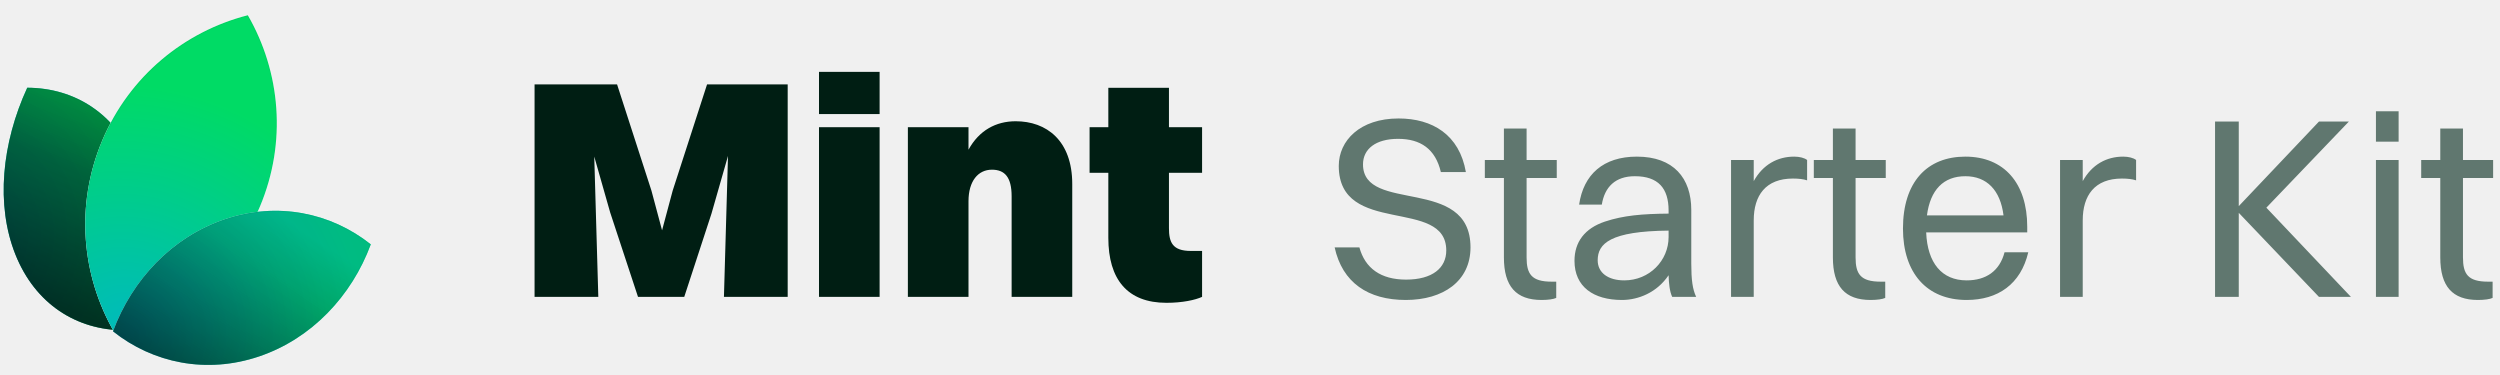
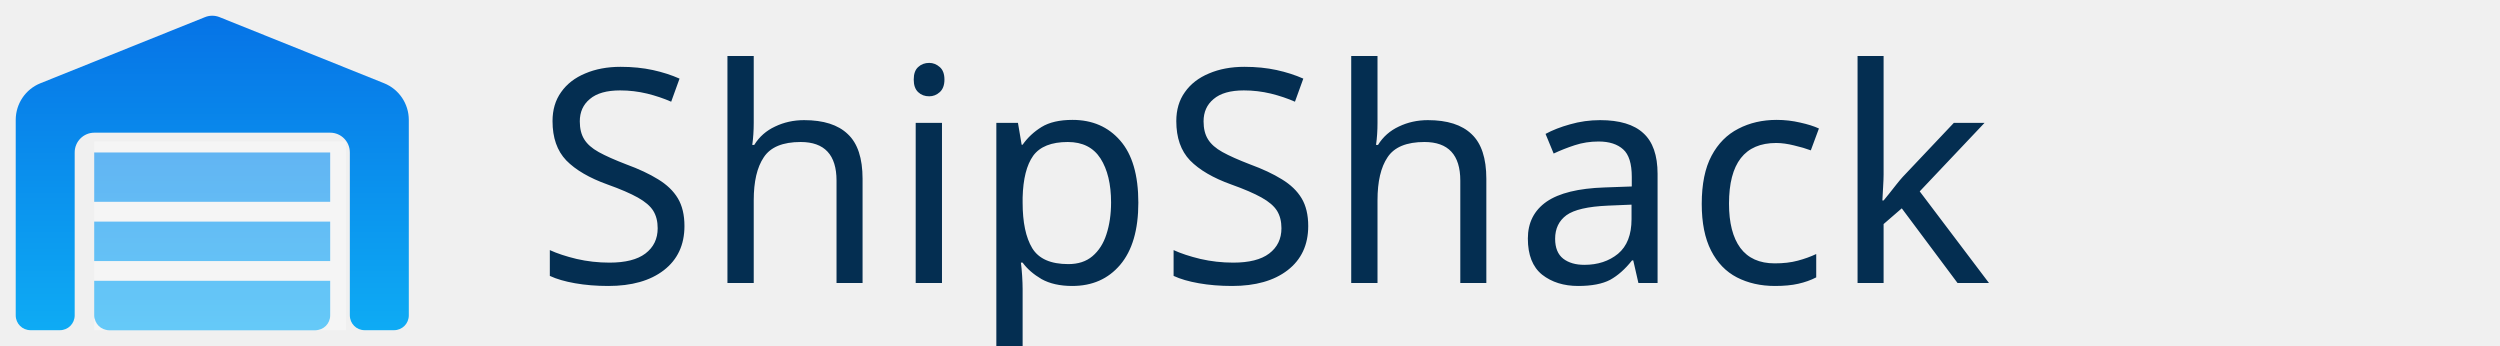
- <svg xmlns="http://www.w3.org/2000/svg" width="160" height="24" viewBox="0 0 160 24" fill="none">
-   <path d="M7.953 21.139C4.896 21.13 2.255 19.458 0.987 16.29C-0.28 13.121 0.109 9.163 1.744 5.615C4.801 5.624 7.442 7.296 8.71 10.465C9.977 13.633 9.588 17.591 7.953 21.139Z" fill="white" />
-   <path d="M7.953 21.139C4.896 21.13 2.255 19.458 0.987 16.29C-0.28 13.121 0.109 9.163 1.744 5.615C4.801 5.624 7.442 7.296 8.71 10.465C9.977 13.633 9.588 17.591 7.953 21.139Z" fill="url(#paint0_radial_115_86)" />
-   <path d="M7.953 21.139C4.896 21.13 2.255 19.458 0.987 16.29C-0.28 13.121 0.109 9.163 1.744 5.615C4.801 5.624 7.442 7.296 8.71 10.465C9.977 13.633 9.588 17.591 7.953 21.139Z" fill="black" fill-opacity="0.5" style="mix-blend-mode:hard-light" />
-   <path d="M7.953 21.139C4.896 21.13 2.255 19.458 0.987 16.29C-0.28 13.121 0.109 9.163 1.744 5.615C4.801 5.624 7.442 7.296 8.71 10.465C9.977 13.633 9.588 17.591 7.953 21.139Z" fill="url(#paint1_linear_115_86)" fill-opacity="0.5" style="mix-blend-mode:hard-light" />
-   <path d="M7.935 21.111C4.897 21.096 2.274 19.431 1.013 16.279C-0.248 13.124 0.136 9.182 1.762 5.643C4.8 5.659 7.423 7.324 8.684 10.476C9.945 13.63 9.561 17.572 7.935 21.111Z" stroke="url(#paint2_linear_115_86)" stroke-opacity="0.05" stroke-width="0.056" />
-   <path d="M7.31 21.257C11.354 20.221 14.884 17.375 16.628 13.236C18.373 9.097 17.945 4.587 15.86 0.976C11.816 2.012 8.287 4.858 6.542 8.998C4.797 13.137 5.225 17.646 7.31 21.257Z" fill="white" />
-   <path d="M7.31 21.257C11.354 20.221 14.884 17.375 16.628 13.236C18.373 9.097 17.945 4.587 15.86 0.976C11.816 2.012 8.287 4.858 6.542 8.998C4.797 13.137 5.225 17.646 7.31 21.257Z" fill="url(#paint3_radial_115_86)" />
-   <path d="M16.602 13.225C14.864 17.349 11.351 20.187 7.324 21.225C5.253 17.624 4.829 13.132 6.568 9.009C8.306 4.885 11.819 2.047 15.846 1.009C17.918 4.61 18.341 9.101 16.602 13.225Z" stroke="url(#paint4_linear_115_86)" stroke-opacity="0.05" stroke-width="0.056" />
-   <path d="M7.234 21.207C9.789 23.237 13.21 23.951 16.577 22.814C19.944 21.677 22.506 18.945 23.73 15.638C21.175 13.608 17.754 12.894 14.387 14.031C11.02 15.168 8.458 17.901 7.234 21.207Z" fill="white" />
-   <path d="M7.234 21.207C9.789 23.237 13.21 23.951 16.577 22.814C19.944 21.677 22.506 18.945 23.73 15.638C21.175 13.608 17.754 12.894 14.387 14.031C11.02 15.168 8.458 17.901 7.234 21.207Z" fill="url(#paint5_radial_115_86)" />
-   <path d="M7.234 21.207C9.789 23.237 13.21 23.951 16.577 22.814C19.944 21.677 22.506 18.945 23.73 15.638C21.175 13.608 17.754 12.894 14.387 14.031C11.02 15.168 8.458 17.901 7.234 21.207Z" fill="black" fill-opacity="0.2" style="mix-blend-mode:hard-light" />
-   <path d="M7.234 21.207C9.789 23.237 13.21 23.951 16.577 22.814C19.944 21.677 22.506 18.945 23.73 15.638C21.175 13.608 17.754 12.894 14.387 14.031C11.02 15.168 8.458 17.901 7.234 21.207Z" fill="url(#paint6_linear_115_86)" fill-opacity="0.5" style="mix-blend-mode:hard-light" />
-   <path d="M16.568 22.787C13.218 23.918 9.814 23.212 7.267 21.198C8.492 17.907 11.044 15.189 14.396 14.058C17.747 12.927 21.15 13.633 23.697 15.648C22.472 18.938 19.92 21.656 16.568 22.787Z" stroke="url(#paint7_linear_115_86)" stroke-opacity="0.05" stroke-width="0.056" />
-   <path d="M34.212 19V5.4H39.492L41.692 12.2L42.372 14.74L43.052 12.2L45.252 5.4H50.412V19H46.332L46.592 9.98L45.532 13.68L43.792 19H40.832L39.052 13.6L38.032 10.02L38.292 19H34.212ZM52.416 7.3V4.6H56.295V7.3H52.416ZM52.416 19V8.14H56.295V19H52.416ZM58.104 19V8.14H61.984V9.58C62.664 8.34 63.744 7.76 65.004 7.76C66.964 7.76 68.624 8.98 68.624 11.78V19H64.744V12.56C64.744 11.34 64.304 10.86 63.484 10.86C62.604 10.86 61.984 11.58 61.984 12.88V19H58.104ZM70.933 15.22V11.06H69.733V8.14H70.933V5.62H74.813V8.14H76.933V11.06H74.813V14.6C74.813 15.5 75.033 16.06 76.213 16.06H76.933V19C76.493 19.2 75.673 19.38 74.653 19.38C72.153 19.38 70.933 17.88 70.933 15.22Z" fill="#001E13" />
-   <path d="M87.232 10.519C87.232 13.687 94.112 11.229 94.112 15.832C94.112 17.994 92.364 19.198 89.971 19.198C87.562 19.198 85.912 18.093 85.417 15.832H87.001C87.364 17.169 88.371 17.895 89.987 17.895C91.671 17.895 92.561 17.152 92.561 16.03C92.561 12.598 85.681 15.155 85.681 10.618C85.681 9.001 87.034 7.582 89.509 7.582C91.671 7.582 93.403 8.621 93.816 11.014H92.215C91.868 9.529 90.912 8.886 89.476 8.886C88.057 8.886 87.232 9.529 87.232 10.519ZM96.25 16.476V11.393H95.029V10.239H96.25V8.226H97.702V10.239H99.632V11.393H97.702V16.476C97.702 17.532 98.015 18.026 99.302 18.026H99.599V19.066C99.434 19.148 99.071 19.198 98.659 19.198C97.025 19.198 96.25 18.323 96.25 16.476ZM102.516 13.093H101.064C101.345 11.162 102.615 10.024 104.76 10.024C107.103 10.024 108.242 11.393 108.242 13.44V16.888C108.242 17.895 108.324 18.521 108.555 19H107.021C106.856 18.654 106.806 18.142 106.79 17.614C106.047 18.72 104.859 19.198 103.803 19.198C101.988 19.198 100.767 18.357 100.767 16.69C100.767 15.486 101.427 14.611 102.714 14.182C103.902 13.786 105.107 13.687 106.79 13.671V13.473C106.79 12.053 106.13 11.278 104.628 11.278C103.374 11.278 102.698 11.971 102.516 13.093ZM102.252 16.657C102.252 17.465 102.929 17.944 103.952 17.944C105.569 17.944 106.79 16.674 106.79 15.172V14.759C103.061 14.793 102.252 15.585 102.252 16.657ZM110.787 19V10.239H112.239V11.591C112.833 10.519 113.774 10.024 114.83 10.024C115.176 10.024 115.49 10.107 115.655 10.239V11.542C115.407 11.46 115.094 11.427 114.747 11.427C112.998 11.427 112.239 12.515 112.239 14.1V19H110.787ZM117.305 16.476V11.393H116.084V10.239H117.305V8.226H118.757V10.239H120.688V11.393H118.757V16.476C118.757 17.532 119.071 18.026 120.358 18.026H120.655V19.066C120.49 19.148 120.127 19.198 119.714 19.198C118.081 19.198 117.305 18.323 117.305 16.476ZM129.809 16.145C129.33 18.192 127.862 19.198 125.865 19.198C123.324 19.198 121.79 17.482 121.79 14.627C121.79 11.658 123.324 10.024 125.783 10.024C128.258 10.024 129.743 11.723 129.743 14.512V14.875H123.275C123.357 16.838 124.281 17.944 125.865 17.944C127.103 17.944 127.977 17.35 128.291 16.145H129.809ZM125.783 11.278C124.38 11.278 123.539 12.152 123.324 13.786H128.225C128.027 12.169 127.152 11.278 125.783 11.278ZM131.843 19V10.239H133.295V11.591C133.889 10.519 134.829 10.024 135.885 10.024C136.232 10.024 136.545 10.107 136.71 10.239V11.542C136.463 11.46 136.149 11.427 135.803 11.427C134.054 11.427 133.295 12.515 133.295 14.1V19H131.843ZM141.763 19V7.78H143.281V13.192L148.413 7.78H150.327L145.047 13.291L150.459 19H148.413L143.281 13.621V19H141.763ZM152.06 9.067V7.12H153.512V9.067H152.06ZM152.06 19V10.239H153.512V19H152.06ZM156.178 16.476V11.393H154.957V10.239H156.178V8.226H157.63V10.239H159.56V11.393H157.63V16.476C157.63 17.532 157.943 18.026 159.23 18.026H159.527V19.066C159.362 19.148 158.999 19.198 158.587 19.198C156.953 19.198 156.178 18.323 156.178 16.476Z" fill="#002719" fill-opacity="0.6" />
+ <svg xmlns="http://www.w3.org/2000/svg" width="159px" height="22px" viewBox="0 0 159 22" version="1.1">
  <defs>
-     <radialGradient id="paint0_radial_115_86" cx="0" cy="0" r="1" gradientUnits="userSpaceOnUse" gradientTransform="translate(-3.00503 15.023) rotate(-10.029) scale(17.9572 17.784)">
-       <stop stop-color="#00B0BB" />
-       <stop offset="1" stop-color="#00DB65" />
-     </radialGradient>
-     <linearGradient id="paint1_linear_115_86" x1="7.39" y1="4.813" x2="1.63" y2="18.689" gradientUnits="userSpaceOnUse">
-       <stop stop-color="#18E299" />
-       <stop offset="1" />
-     </linearGradient>
-     <linearGradient id="paint2_linear_115_86" x1="7.948" y1="8.016" x2="1.761" y2="18.746" gradientUnits="userSpaceOnUse">
-       <stop />
-       <stop offset="1" stop-opacity="0" />
-     </linearGradient>
-     <radialGradient id="paint3_radial_115_86" cx="0" cy="0" r="1" gradientUnits="userSpaceOnUse" gradientTransform="translate(8.11404 20.8822) rotate(-75.7542) scale(21.6246 23.7772)">
-       <stop stop-color="#00BBBB" />
-       <stop offset="0.713" stop-color="#00DB65" />
-     </radialGradient>
-     <linearGradient id="paint4_linear_115_86" x1="7.602" y1="5.871" x2="15.556" y2="16.372" gradientUnits="userSpaceOnUse">
-       <stop />
-       <stop offset="1" stop-opacity="0" />
-     </linearGradient>
-     <radialGradient id="paint5_radial_115_86" cx="0" cy="0" r="1" gradientUnits="userSpaceOnUse" gradientTransform="translate(7.84537 21.5181) rotate(-20.3525) scale(18.5603 17.32)">
-       <stop stop-color="#00B0BB" />
-       <stop offset="1" stop-color="#00DB65" />
-     </radialGradient>
-     <linearGradient id="paint6_linear_115_86" x1="16.808" y1="13.007" x2="10.041" y2="22.994" gradientUnits="userSpaceOnUse">
-       <stop stop-color="#00B1BC" />
-       <stop offset="1" />
-     </linearGradient>
-     <linearGradient id="paint7_linear_115_86" x1="16.808" y1="13.007" x2="14.169" y2="23.841" gradientUnits="userSpaceOnUse">
-       <stop />
-       <stop offset="1" stop-opacity="0" />
+     <linearGradient x1="50%" y1="0%" x2="50%" y2="100%" id="linearGradient-1">
+       <stop stop-color="#0673E6" offset="0%" />
+       <stop stop-color="#0EABF4" offset="100%" />
    </linearGradient>
  </defs>
+   <g id="light" stroke="none" stroke-width="1" fill="none" fill-rule="evenodd">
+     <text id="ShipShack" font-family="Gotham-Black, Gotham" font-size="19" font-weight="normal" letter-spacing="0.228" fill="#042E51">
+       <tspan x="34" y="18">ShipShack</tspan>
+     </text>
+     <g id="warehouse-solid" transform="translate(1, 1)" fill="url(#linearGradient-1)" fill-rule="nonzero">
+       <path d="M0,19.058 L0,6.627 C0,5.598 0.621,4.676 1.57,4.295 L12.035,0.091 C12.332,-0.03 12.664,-0.03 12.965,0.091 L23.43,4.295 C24.379,4.676 25,5.602 25,6.627 L25,19.058 C25,19.58 24.582,20 24.062,20 L22.188,20 C21.668,20 21.25,19.58 21.25,19.058 L21.25,8.695 C21.25,8.001 20.691,7.439 20,7.439 L5,7.439 C4.309,7.439 3.75,8.001 3.75,8.695 L3.75,19.058 C3.75,19.58 3.332,20 2.812,20 L0.938,20 C0.418,20 0,19.58 0,19.058 Z M19.062,20 L5.938,20 C5.418,20 5,19.58 5,19.058 L5,16.86 L20,16.86 L20,19.058 C20,19.58 19.582,20 19.062,20 Z M5,15.604 L5,13.092 L20,13.092 L20,15.604 L5,15.604 Z M5,11.836 L5,8.695 L20,8.695 L20,11.836 L5,11.836 Z" id="Shape" />
+     </g>
+     <rect id="Rectangle" fill-opacity="0.36" fill="#FFFFFF" x="6" y="9" width="16" height="12" />
+   </g>
</svg>
